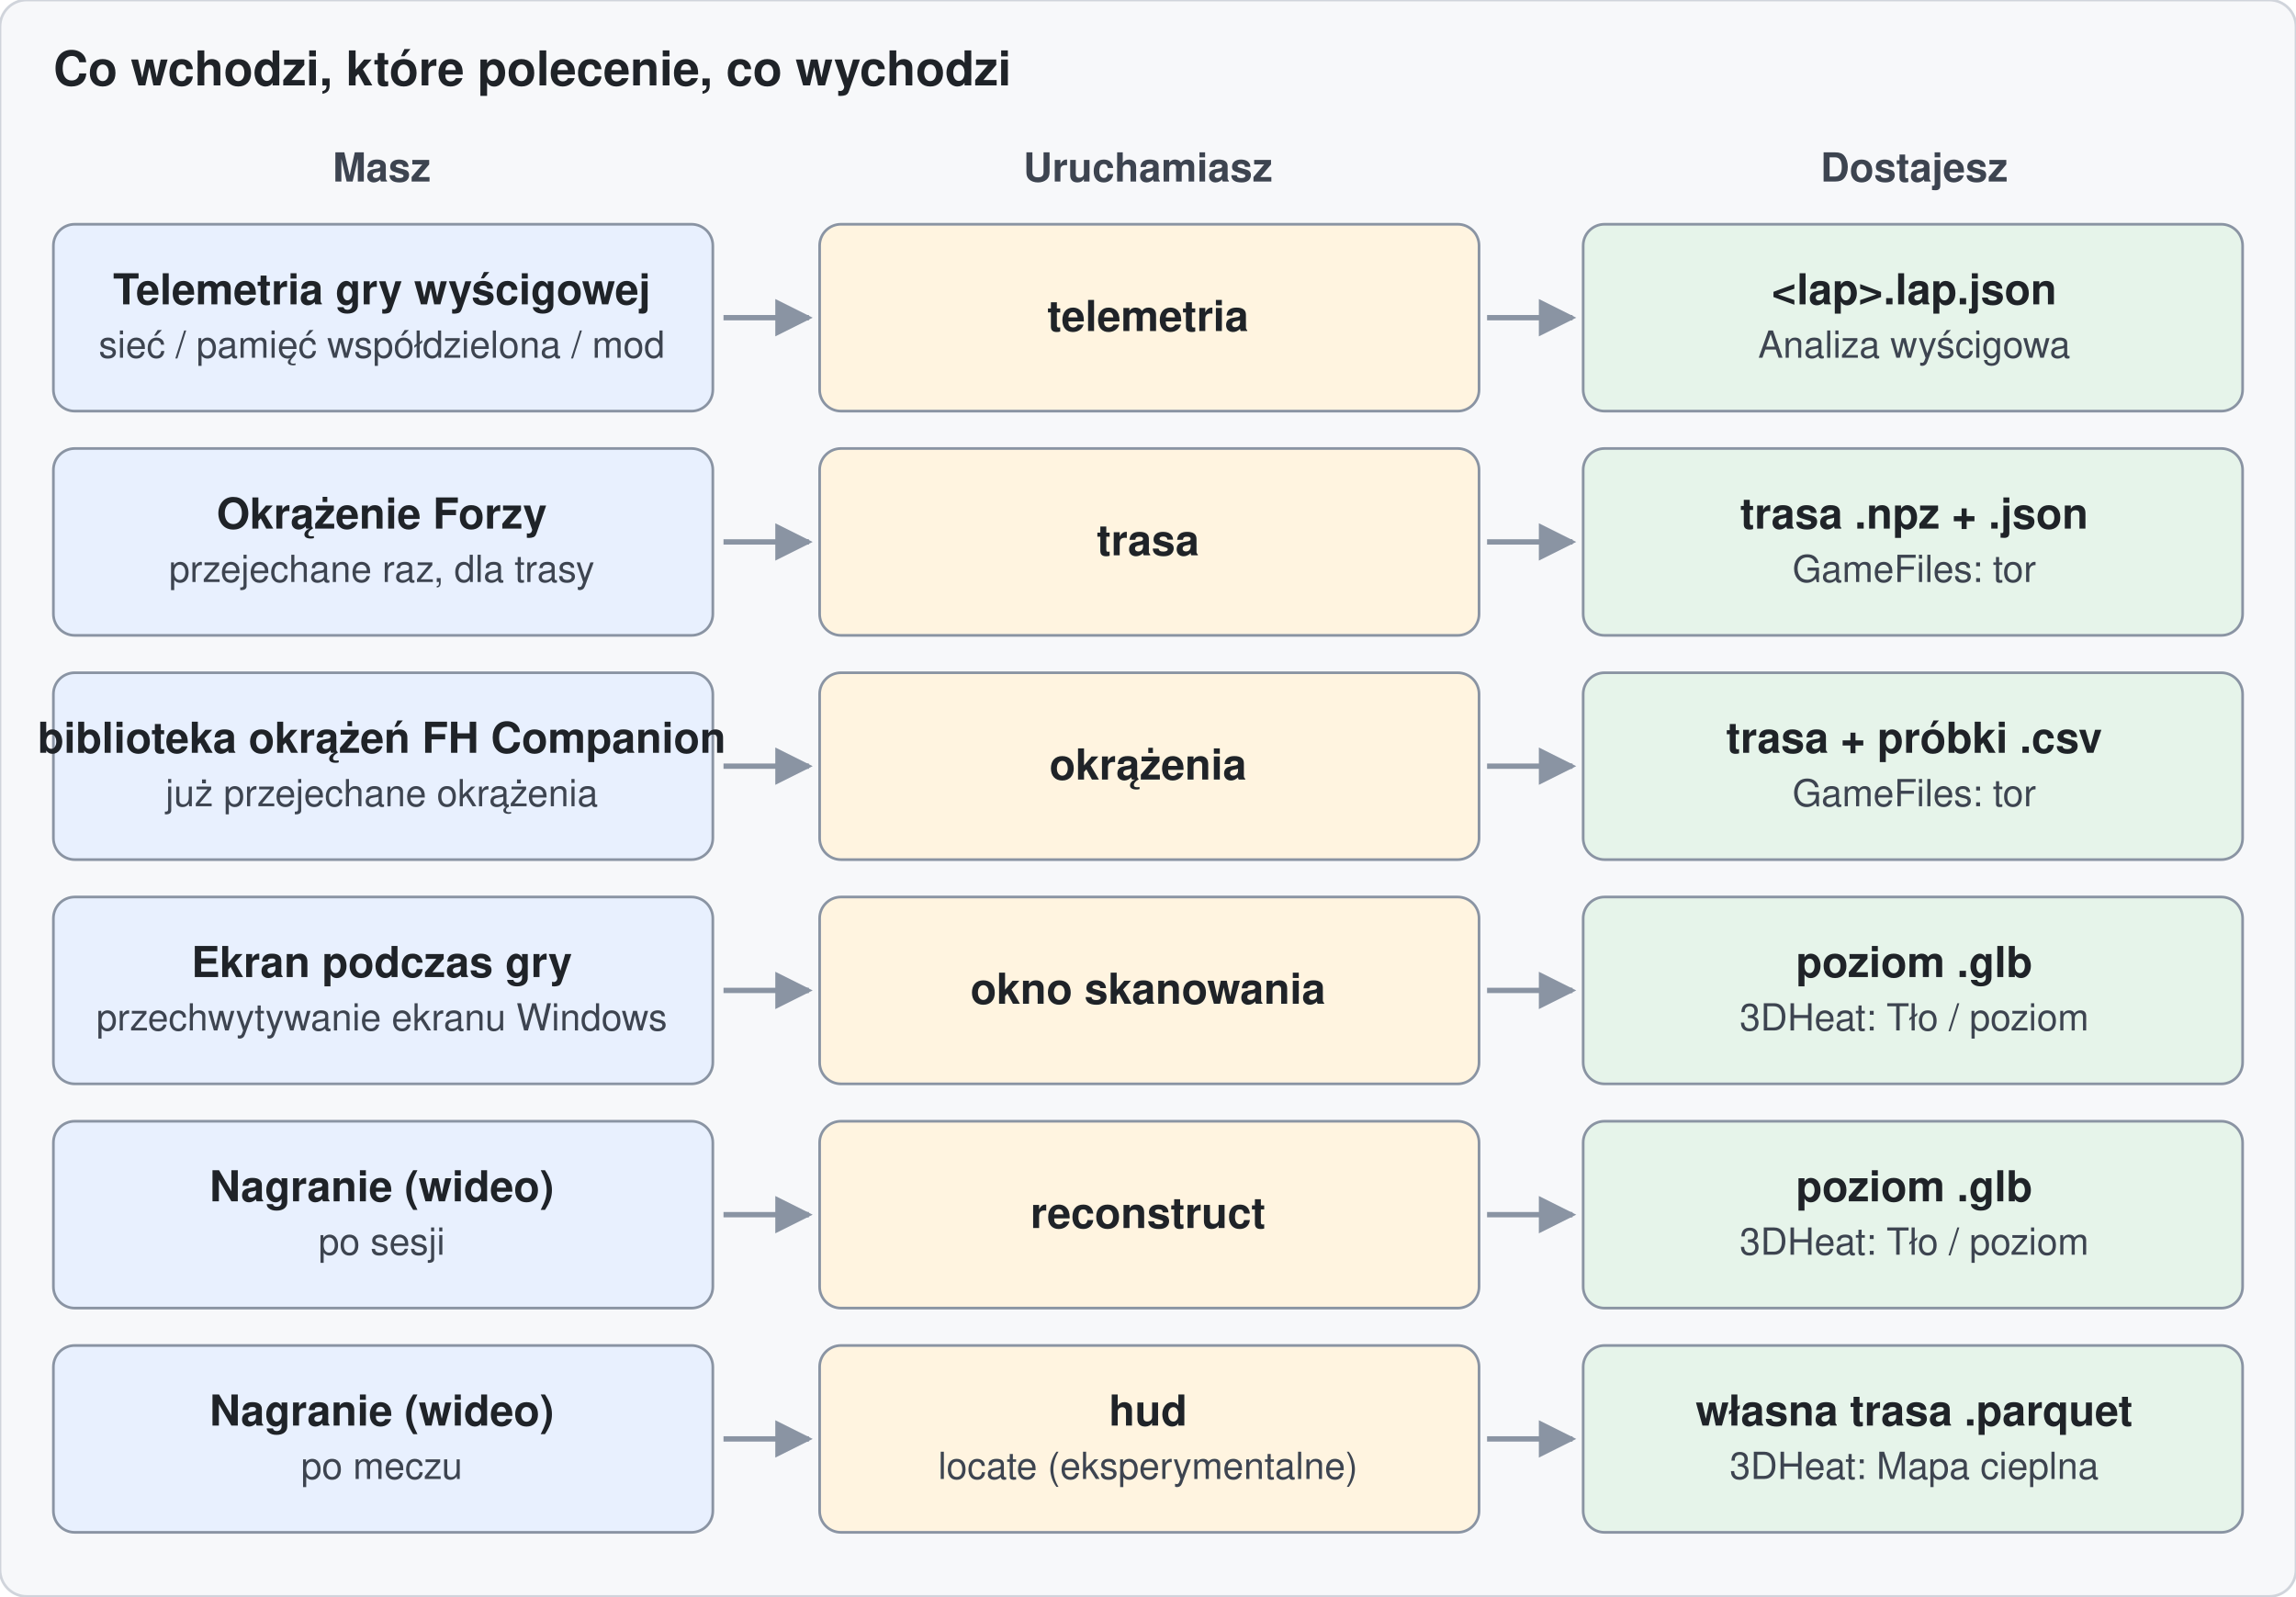
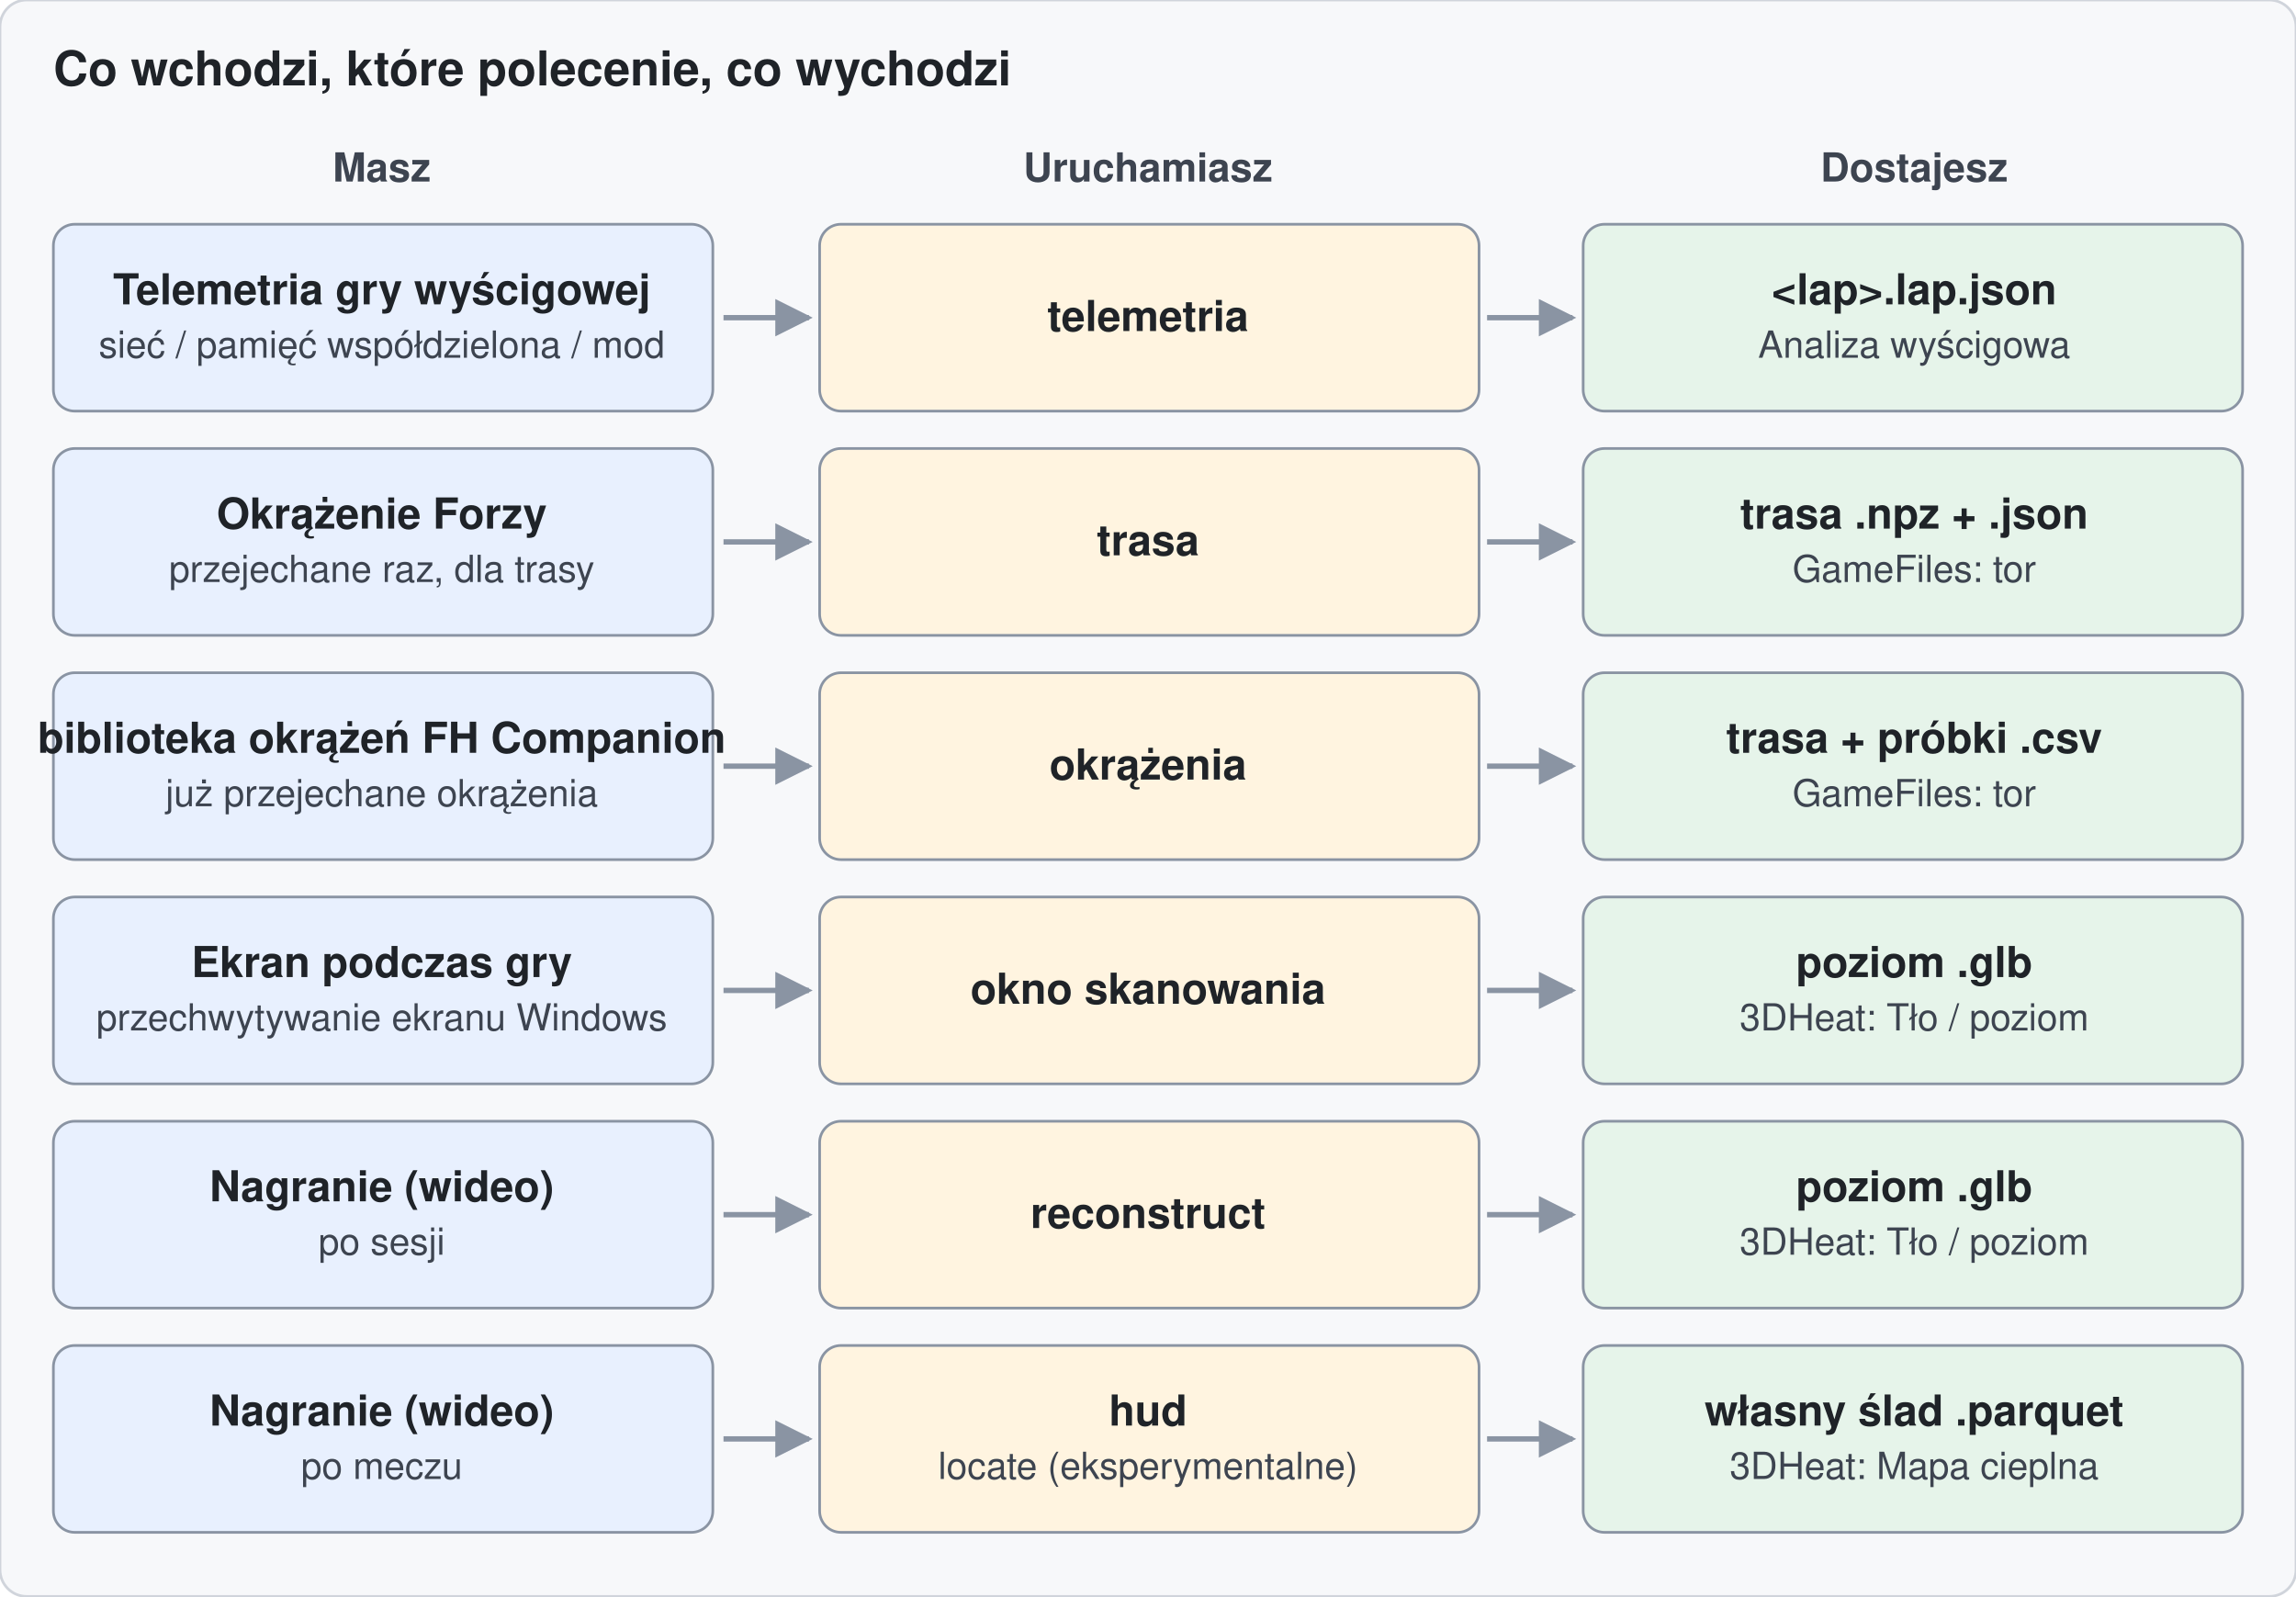
<svg xmlns="http://www.w3.org/2000/svg" width="860" height="598" viewBox="0 0 860 598" role="img" aria-label="What goes in, which command, what comes out">
  <rect width="860" height="598" rx="10" fill="#f7f8fa" stroke="#d0d4db" />
  <defs>
    <marker id="a" viewBox="0 0 10 10" refX="9" refY="5" markerWidth="7" markerHeight="7" orient="auto-start-reverse">
      <path d="M0,0 L10,5 L0,10 z" fill="#8a94a3" />
    </marker>
  </defs>
  <text x="20" y="32" font-family="Segoe UI,Helvetica,Arial,sans-serif" font-size="18" font-weight="600" fill="#1f2328" text-anchor="start">Co wchodzi, które polecenie, co wychodzi</text>
  <text x="143" y="68" font-family="Segoe UI,Helvetica,Arial,sans-serif" font-size="15" font-weight="600" fill="#3d4450" text-anchor="middle">Masz</text>
  <text x="430" y="68" font-family="Segoe UI,Helvetica,Arial,sans-serif" font-size="15" font-weight="600" fill="#3d4450" text-anchor="middle">Uruchamiasz</text>
  <text x="717" y="68" font-family="Segoe UI,Helvetica,Arial,sans-serif" font-size="15" font-weight="600" fill="#3d4450" text-anchor="middle">Dostajesz</text>
  <rect x="20" y="84" width="247" height="70" rx="8" fill="#e8f0fe" stroke="#8a94a3" />
  <text x="143" y="114" font-family="Segoe UI,Helvetica,Arial,sans-serif" font-size="16" font-weight="600" fill="#1f2328" text-anchor="middle">Telemetria gry wyścigowej</text>
  <text x="143" y="134" font-family="Segoe UI,Helvetica,Arial,sans-serif" font-size="14" font-weight="400" fill="#3d4450" text-anchor="middle">sieć / pamięć współdzielona / mod</text>
  <rect x="307" y="84" width="247" height="70" rx="8" fill="#fff4e0" stroke="#8a94a3" />
  <text x="430" y="124" font-family="Segoe UI,Helvetica,Arial,sans-serif" font-size="16" font-weight="600" fill="#1f2328" text-anchor="middle">telemetria</text>
  <line x1="271" y1="119.0" x2="303" y2="119.0" stroke="#8a94a3" stroke-width="2" marker-end="url(#a)" />
  <rect x="593" y="84" width="247" height="70" rx="8" fill="#e6f4ea" stroke="#8a94a3" />
  <text x="717" y="114" font-family="Segoe UI,Helvetica,Arial,sans-serif" font-size="16" font-weight="600" fill="#1f2328" text-anchor="middle">&lt;lap&gt;.lap.json</text>
  <text x="717" y="134" font-family="Segoe UI,Helvetica,Arial,sans-serif" font-size="14" font-weight="400" fill="#3d4450" text-anchor="middle">Analiza wyścigowa</text>
  <line x1="557" y1="119.0" x2="589" y2="119.0" stroke="#8a94a3" stroke-width="2" marker-end="url(#a)" />
  <rect x="20" y="168" width="247" height="70" rx="8" fill="#e8f0fe" stroke="#8a94a3" />
  <text x="143" y="198" font-family="Segoe UI,Helvetica,Arial,sans-serif" font-size="16" font-weight="600" fill="#1f2328" text-anchor="middle">Okrążenie Forzy</text>
  <text x="143" y="218" font-family="Segoe UI,Helvetica,Arial,sans-serif" font-size="14" font-weight="400" fill="#3d4450" text-anchor="middle">przejechane raz, dla trasy</text>
  <rect x="307" y="168" width="247" height="70" rx="8" fill="#fff4e0" stroke="#8a94a3" />
  <text x="430" y="208" font-family="Segoe UI,Helvetica,Arial,sans-serif" font-size="16" font-weight="600" fill="#1f2328" text-anchor="middle">trasa</text>
  <line x1="271" y1="203.0" x2="303" y2="203.0" stroke="#8a94a3" stroke-width="2" marker-end="url(#a)" />
  <rect x="593" y="168" width="247" height="70" rx="8" fill="#e6f4ea" stroke="#8a94a3" />
  <text x="717" y="198" font-family="Segoe UI,Helvetica,Arial,sans-serif" font-size="16" font-weight="600" fill="#1f2328" text-anchor="middle">trasa .npz + .json</text>
  <text x="717" y="218" font-family="Segoe UI,Helvetica,Arial,sans-serif" font-size="14" font-weight="400" fill="#3d4450" text-anchor="middle">GameFiles: tor</text>
  <line x1="557" y1="203.0" x2="589" y2="203.0" stroke="#8a94a3" stroke-width="2" marker-end="url(#a)" />
  <rect x="20" y="252" width="247" height="70" rx="8" fill="#e8f0fe" stroke="#8a94a3" />
  <text x="143" y="282" font-family="Segoe UI,Helvetica,Arial,sans-serif" font-size="16" font-weight="600" fill="#1f2328" text-anchor="middle">biblioteka okrążeń FH Companion</text>
  <text x="143" y="302" font-family="Segoe UI,Helvetica,Arial,sans-serif" font-size="14" font-weight="400" fill="#3d4450" text-anchor="middle">już przejechane okrążenia</text>
  <rect x="307" y="252" width="247" height="70" rx="8" fill="#fff4e0" stroke="#8a94a3" />
  <text x="430" y="292" font-family="Segoe UI,Helvetica,Arial,sans-serif" font-size="16" font-weight="600" fill="#1f2328" text-anchor="middle">okrążenia</text>
  <line x1="271" y1="287.0" x2="303" y2="287.0" stroke="#8a94a3" stroke-width="2" marker-end="url(#a)" />
  <rect x="593" y="252" width="247" height="70" rx="8" fill="#e6f4ea" stroke="#8a94a3" />
  <text x="717" y="282" font-family="Segoe UI,Helvetica,Arial,sans-serif" font-size="16" font-weight="600" fill="#1f2328" text-anchor="middle">trasa + próbki .csv</text>
  <text x="717" y="302" font-family="Segoe UI,Helvetica,Arial,sans-serif" font-size="14" font-weight="400" fill="#3d4450" text-anchor="middle">GameFiles: tor</text>
  <line x1="557" y1="287.0" x2="589" y2="287.0" stroke="#8a94a3" stroke-width="2" marker-end="url(#a)" />
  <rect x="20" y="336" width="247" height="70" rx="8" fill="#e8f0fe" stroke="#8a94a3" />
  <text x="143" y="366" font-family="Segoe UI,Helvetica,Arial,sans-serif" font-size="16" font-weight="600" fill="#1f2328" text-anchor="middle">Ekran podczas gry</text>
  <text x="143" y="386" font-family="Segoe UI,Helvetica,Arial,sans-serif" font-size="14" font-weight="400" fill="#3d4450" text-anchor="middle">przechwytywanie ekranu Windows</text>
  <rect x="307" y="336" width="247" height="70" rx="8" fill="#fff4e0" stroke="#8a94a3" />
  <text x="430" y="376" font-family="Segoe UI,Helvetica,Arial,sans-serif" font-size="16" font-weight="600" fill="#1f2328" text-anchor="middle">okno skanowania</text>
  <line x1="271" y1="371.0" x2="303" y2="371.0" stroke="#8a94a3" stroke-width="2" marker-end="url(#a)" />
  <rect x="593" y="336" width="247" height="70" rx="8" fill="#e6f4ea" stroke="#8a94a3" />
  <text x="717" y="366" font-family="Segoe UI,Helvetica,Arial,sans-serif" font-size="16" font-weight="600" fill="#1f2328" text-anchor="middle">poziom .glb</text>
  <text x="717" y="386" font-family="Segoe UI,Helvetica,Arial,sans-serif" font-size="14" font-weight="400" fill="#3d4450" text-anchor="middle">3DHeat: Tło / poziom</text>
  <line x1="557" y1="371.0" x2="589" y2="371.0" stroke="#8a94a3" stroke-width="2" marker-end="url(#a)" />
  <rect x="20" y="420" width="247" height="70" rx="8" fill="#e8f0fe" stroke="#8a94a3" />
  <text x="143" y="450" font-family="Segoe UI,Helvetica,Arial,sans-serif" font-size="16" font-weight="600" fill="#1f2328" text-anchor="middle">Nagranie (wideo)</text>
  <text x="143" y="470" font-family="Segoe UI,Helvetica,Arial,sans-serif" font-size="14" font-weight="400" fill="#3d4450" text-anchor="middle">po sesji</text>
  <rect x="307" y="420" width="247" height="70" rx="8" fill="#fff4e0" stroke="#8a94a3" />
  <text x="430" y="460" font-family="Segoe UI,Helvetica,Arial,sans-serif" font-size="16" font-weight="600" fill="#1f2328" text-anchor="middle">reconstruct</text>
  <line x1="271" y1="455.0" x2="303" y2="455.0" stroke="#8a94a3" stroke-width="2" marker-end="url(#a)" />
  <rect x="593" y="420" width="247" height="70" rx="8" fill="#e6f4ea" stroke="#8a94a3" />
  <text x="717" y="450" font-family="Segoe UI,Helvetica,Arial,sans-serif" font-size="16" font-weight="600" fill="#1f2328" text-anchor="middle">poziom .glb</text>
  <text x="717" y="470" font-family="Segoe UI,Helvetica,Arial,sans-serif" font-size="14" font-weight="400" fill="#3d4450" text-anchor="middle">3DHeat: Tło / poziom</text>
  <line x1="557" y1="455.0" x2="589" y2="455.0" stroke="#8a94a3" stroke-width="2" marker-end="url(#a)" />
  <rect x="20" y="504" width="247" height="70" rx="8" fill="#e8f0fe" stroke="#8a94a3" />
  <text x="143" y="534" font-family="Segoe UI,Helvetica,Arial,sans-serif" font-size="16" font-weight="600" fill="#1f2328" text-anchor="middle">Nagranie (wideo)</text>
  <text x="143" y="554" font-family="Segoe UI,Helvetica,Arial,sans-serif" font-size="14" font-weight="400" fill="#3d4450" text-anchor="middle">po meczu</text>
  <rect x="307" y="504" width="247" height="70" rx="8" fill="#fff4e0" stroke="#8a94a3" />
  <text x="430" y="534" font-family="Segoe UI,Helvetica,Arial,sans-serif" font-size="16" font-weight="600" fill="#1f2328" text-anchor="middle">hud</text>
  <text x="430" y="554" font-family="Segoe UI,Helvetica,Arial,sans-serif" font-size="14" font-weight="400" fill="#3d4450" text-anchor="middle">locate (eksperymentalne)</text>
  <line x1="271" y1="539.0" x2="303" y2="539.0" stroke="#8a94a3" stroke-width="2" marker-end="url(#a)" />
  <rect x="593" y="504" width="247" height="70" rx="8" fill="#e6f4ea" stroke="#8a94a3" />
-   <text x="717" y="534" font-family="Segoe UI,Helvetica,Arial,sans-serif" font-size="16" font-weight="600" fill="#1f2328" text-anchor="middle">własna trasa .parquet</text>
+   <text x="717" y="534" font-family="Segoe UI,Helvetica,Arial,sans-serif" font-size="16" font-weight="600" fill="#1f2328" text-anchor="middle">własny ślad .parquet</text>
  <text x="717" y="554" font-family="Segoe UI,Helvetica,Arial,sans-serif" font-size="14" font-weight="400" fill="#3d4450" text-anchor="middle">3DHeat: Mapa cieplna</text>
  <line x1="557" y1="539.0" x2="589" y2="539.0" stroke="#8a94a3" stroke-width="2" marker-end="url(#a)" />
</svg>
